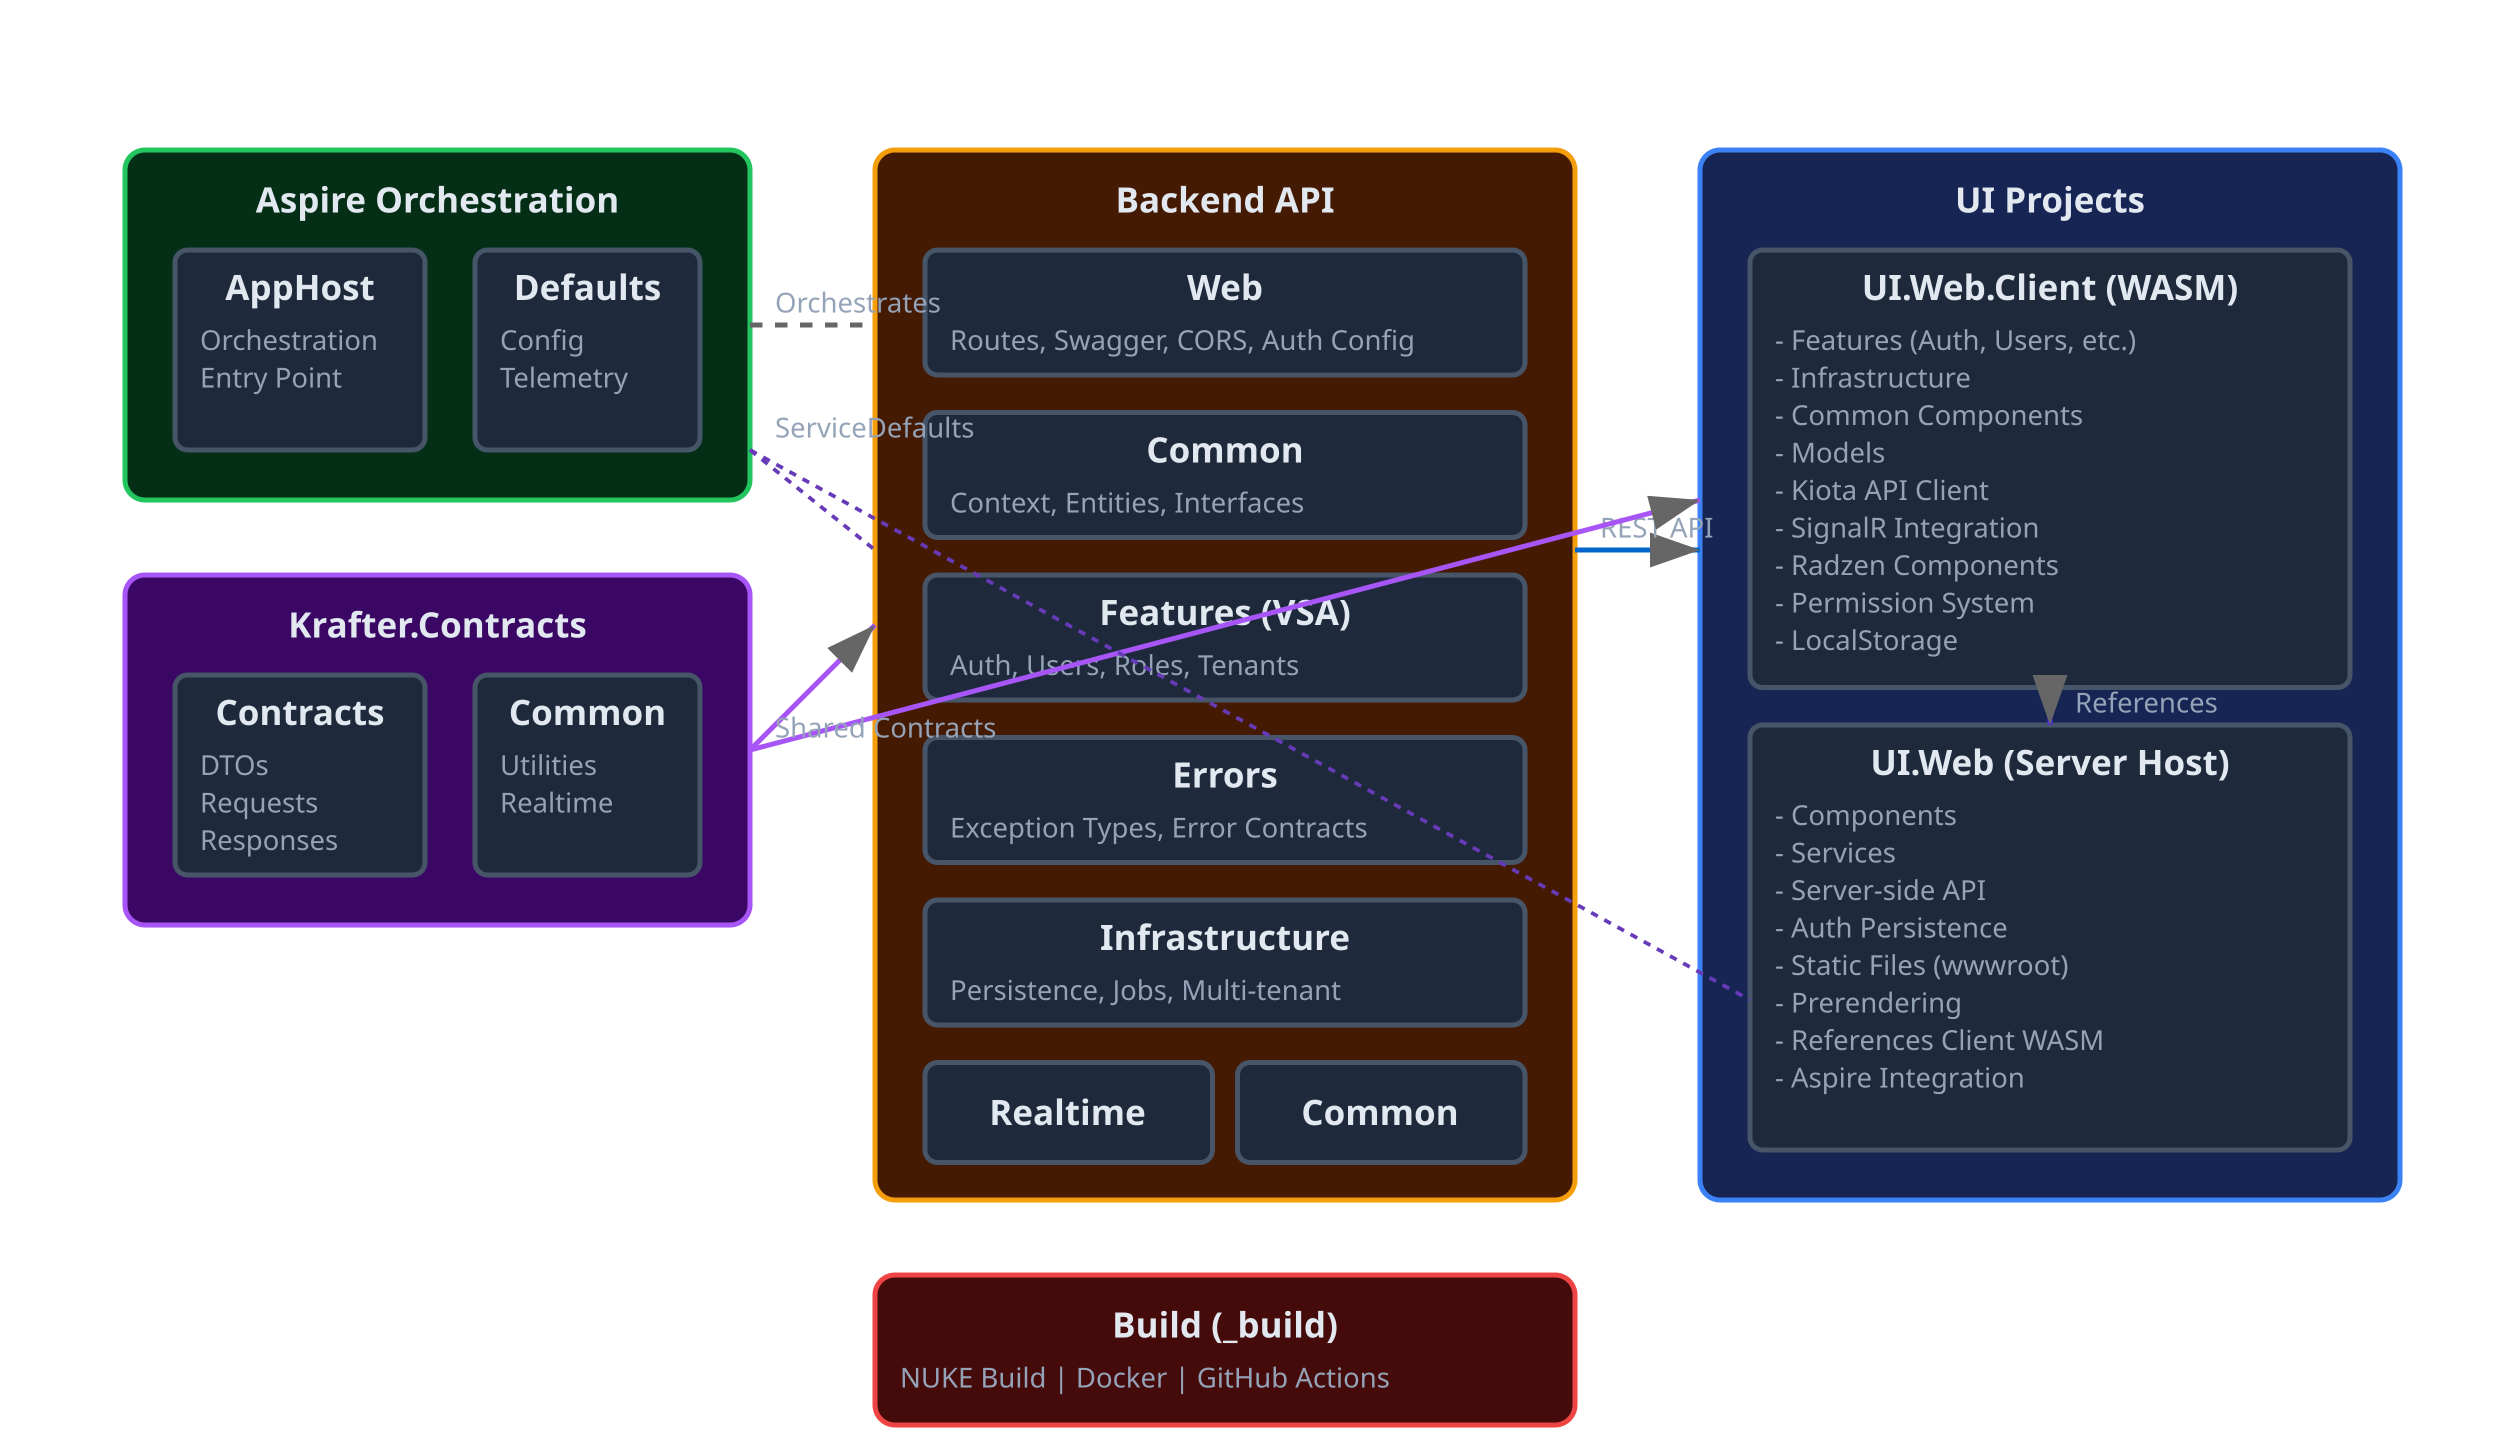
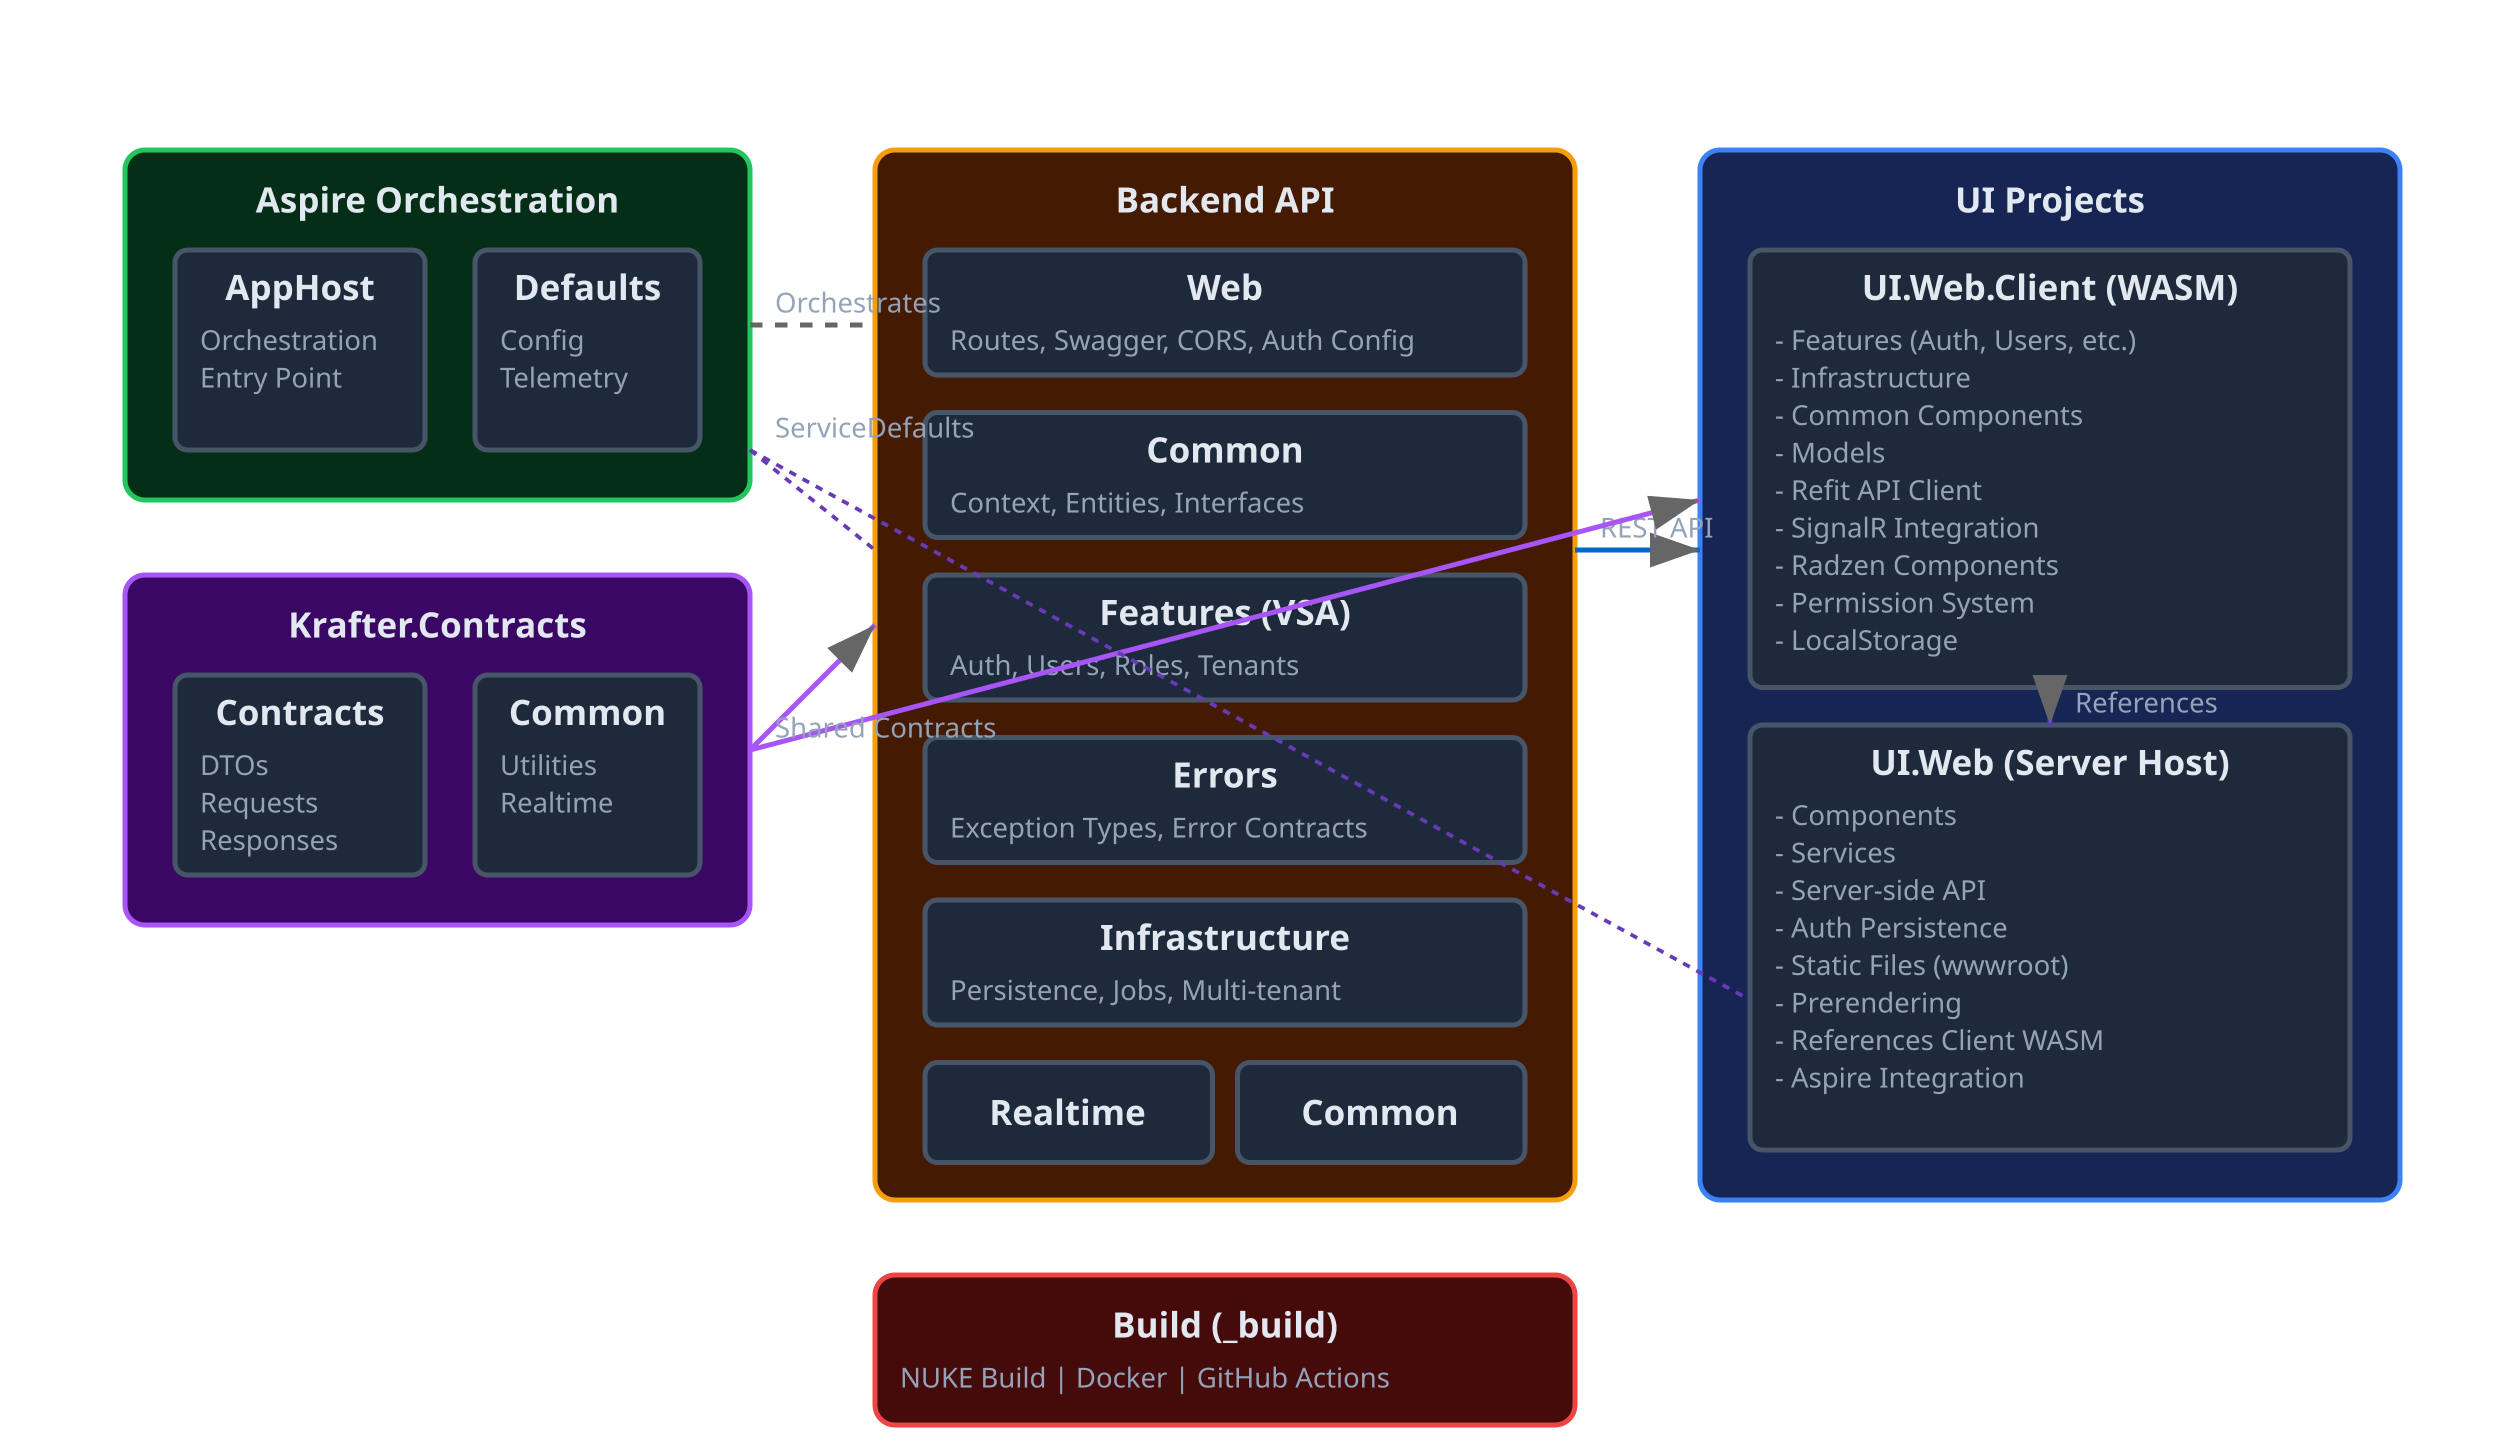
<svg xmlns="http://www.w3.org/2000/svg" width="1000" height="580">
  <defs>
    <style>
      .title { font: bold 20px sans-serif; fill: #F8FAFC; }
      .subtitle { font: bold 14px sans-serif; fill: #E2E8F0; }
      .text { font: 11px sans-serif; fill: #94A3B8; }
      .box { fill: #1E293B; stroke: #475569; stroke-width: 2; }
      .aspire { fill: #052e16; stroke: #22C55E; }
      .backend { fill: #451a03; stroke: #F59E0B; }
      .ui { fill: #172554; stroke: #3B82F6; }
      .shared { fill: #3b0764; stroke: #A855F7; }
      .build { fill: #450a0a; stroke: #EF4444; }
    </style>
    <marker id="arrow" markerWidth="10" markerHeight="7" refX="10" refY="3.5" orient="auto">
      <polygon points="0 0, 10 3.5, 0 7" fill="#666" />
    </marker>
  </defs>
  <rect x="50" y="60" width="250" height="140" rx="8" class="aspire box" />
  <text x="175" y="85" class="subtitle" text-anchor="middle">Aspire Orchestration</text>
  <rect x="70" y="100" width="100" height="80" rx="5" class="box" />
  <text x="120" y="120" class="subtitle" text-anchor="middle">AppHost</text>
  <text x="80" y="140" class="text">Orchestration</text>
  <text x="80" y="155" class="text">Entry Point</text>
  <rect x="190" y="100" width="90" height="80" rx="5" class="box" />
  <text x="235" y="120" class="subtitle" text-anchor="middle">Defaults</text>
  <text x="200" y="140" class="text">Config</text>
  <text x="200" y="155" class="text">Telemetry</text>
  <rect x="50" y="230" width="250" height="140" rx="8" class="shared box" />
  <text x="175" y="255" class="subtitle" text-anchor="middle">Krafter.Contracts</text>
  <rect x="70" y="270" width="100" height="80" rx="5" class="box" />
  <text x="120" y="290" class="subtitle" text-anchor="middle">Contracts</text>
  <text x="80" y="310" class="text">DTOs</text>
  <text x="80" y="325" class="text">Requests</text>
  <text x="80" y="340" class="text">Responses</text>
  <rect x="190" y="270" width="90" height="80" rx="5" class="box" />
  <text x="235" y="290" class="subtitle" text-anchor="middle">Common</text>
  <text x="200" y="310" class="text">Utilities</text>
  <text x="200" y="325" class="text">Realtime</text>
  <rect x="350" y="60" width="280" height="420" rx="8" class="backend box" />
  <text x="490" y="85" class="subtitle" text-anchor="middle">Backend API</text>
  <rect x="370" y="100" width="240" height="50" rx="5" class="box" />
  <text x="490" y="120" class="subtitle" text-anchor="middle">Web</text>
  <text x="380" y="140" class="text">Routes, Swagger, CORS, Auth Config</text>
  <rect x="370" y="165" width="240" height="50" rx="5" class="box" />
  <text x="490" y="185" class="subtitle" text-anchor="middle">Common</text>
  <text x="380" y="205" class="text">Context, Entities, Interfaces</text>
  <rect x="370" y="230" width="240" height="50" rx="5" class="box" />
  <text x="490" y="250" class="subtitle" text-anchor="middle">Features (VSA)</text>
  <text x="380" y="270" class="text">Auth, Users, Roles, Tenants</text>
  <rect x="370" y="295" width="240" height="50" rx="5" class="box" />
  <text x="490" y="315" class="subtitle" text-anchor="middle">Errors</text>
  <text x="380" y="335" class="text">Exception Types, Error Contracts</text>
  <rect x="370" y="360" width="240" height="50" rx="5" class="box" />
  <text x="490" y="380" class="subtitle" text-anchor="middle">Infrastructure</text>
  <text x="380" y="400" class="text">Persistence, Jobs, Multi-tenant</text>
  <rect x="370" y="425" width="115" height="40" rx="5" class="box" />
  <text x="427" y="450" class="subtitle" text-anchor="middle">Realtime</text>
  <rect x="495" y="425" width="115" height="40" rx="5" class="box" />
  <text x="552" y="450" class="subtitle" text-anchor="middle">Common</text>
  <rect x="680" y="60" width="280" height="420" rx="8" class="ui box" />
  <text x="820" y="85" class="subtitle" text-anchor="middle">UI Projects</text>
  <rect x="700" y="100" width="240" height="175" rx="5" class="box" />
  <text x="820" y="120" class="subtitle" text-anchor="middle">UI.Web.Client (WASM)</text>
  <text x="710" y="140" class="text">- Features (Auth, Users, etc.)</text>
  <text x="710" y="155" class="text">- Infrastructure</text>
  <text x="710" y="170" class="text">- Common Components</text>
  <text x="710" y="185" class="text">- Models</text>
-   <text x="710" y="200" class="text">- Kiota API Client</text>
+   <text x="710" y="200" class="text">- Refit API Client</text>
  <text x="710" y="215" class="text">- SignalR Integration</text>
  <text x="710" y="230" class="text">- Radzen Components</text>
  <text x="710" y="245" class="text">- Permission System</text>
  <text x="710" y="260" class="text">- LocalStorage</text>
  <rect x="700" y="290" width="240" height="170" rx="5" class="box" />
  <text x="820" y="310" class="subtitle" text-anchor="middle">UI.Web (Server Host)</text>
  <text x="710" y="330" class="text">- Components</text>
  <text x="710" y="345" class="text">- Services</text>
  <text x="710" y="360" class="text">- Server-side API</text>
  <text x="710" y="375" class="text">- Auth Persistence</text>
  <text x="710" y="390" class="text">- Static Files (wwwroot)</text>
  <text x="710" y="405" class="text">- Prerendering</text>
  <text x="710" y="420" class="text">- References Client WASM</text>
  <text x="710" y="435" class="text">- Aspire Integration</text>
  <rect x="350" y="510" width="280" height="60" rx="8" class="build box" />
  <text x="490" y="535" class="subtitle" text-anchor="middle">Build (_build)</text>
  <text x="360" y="555" class="text">NUKE Build | Docker | GitHub Actions</text>
  <line x1="300" y1="130" x2="350" y2="130" stroke="#666" stroke-width="2" stroke-dasharray="5,5" />
  <text x="310" y="125" class="text">Orchestrates</text>
  <line x1="630" y1="220" x2="680" y2="220" stroke="#0066cc" stroke-width="2" marker-end="url(#arrow)" />
  <text x="640" y="215" class="text">REST API</text>
  <line x1="820" y1="275" x2="820" y2="290" stroke="#512BD4" stroke-width="2" marker-end="url(#arrow)" />
  <text x="830" y="285" class="text">References</text>
  <line x1="300" y1="300" x2="350" y2="250" stroke="#A855F7" stroke-width="2" marker-end="url(#arrow)" />
  <line x1="300" y1="300" x2="680" y2="200" stroke="#A855F7" stroke-width="2" marker-end="url(#arrow)" />
  <text x="310" y="295" class="text">Shared Contracts</text>
  <line x1="300" y1="180" x2="350" y2="220" stroke="#673ab7" stroke-width="1.5" stroke-dasharray="3,3" />
  <line x1="300" y1="180" x2="700" y2="400" stroke="#673ab7" stroke-width="1.5" stroke-dasharray="3,3" />
  <text x="310" y="175" class="text">ServiceDefaults</text>
</svg>
